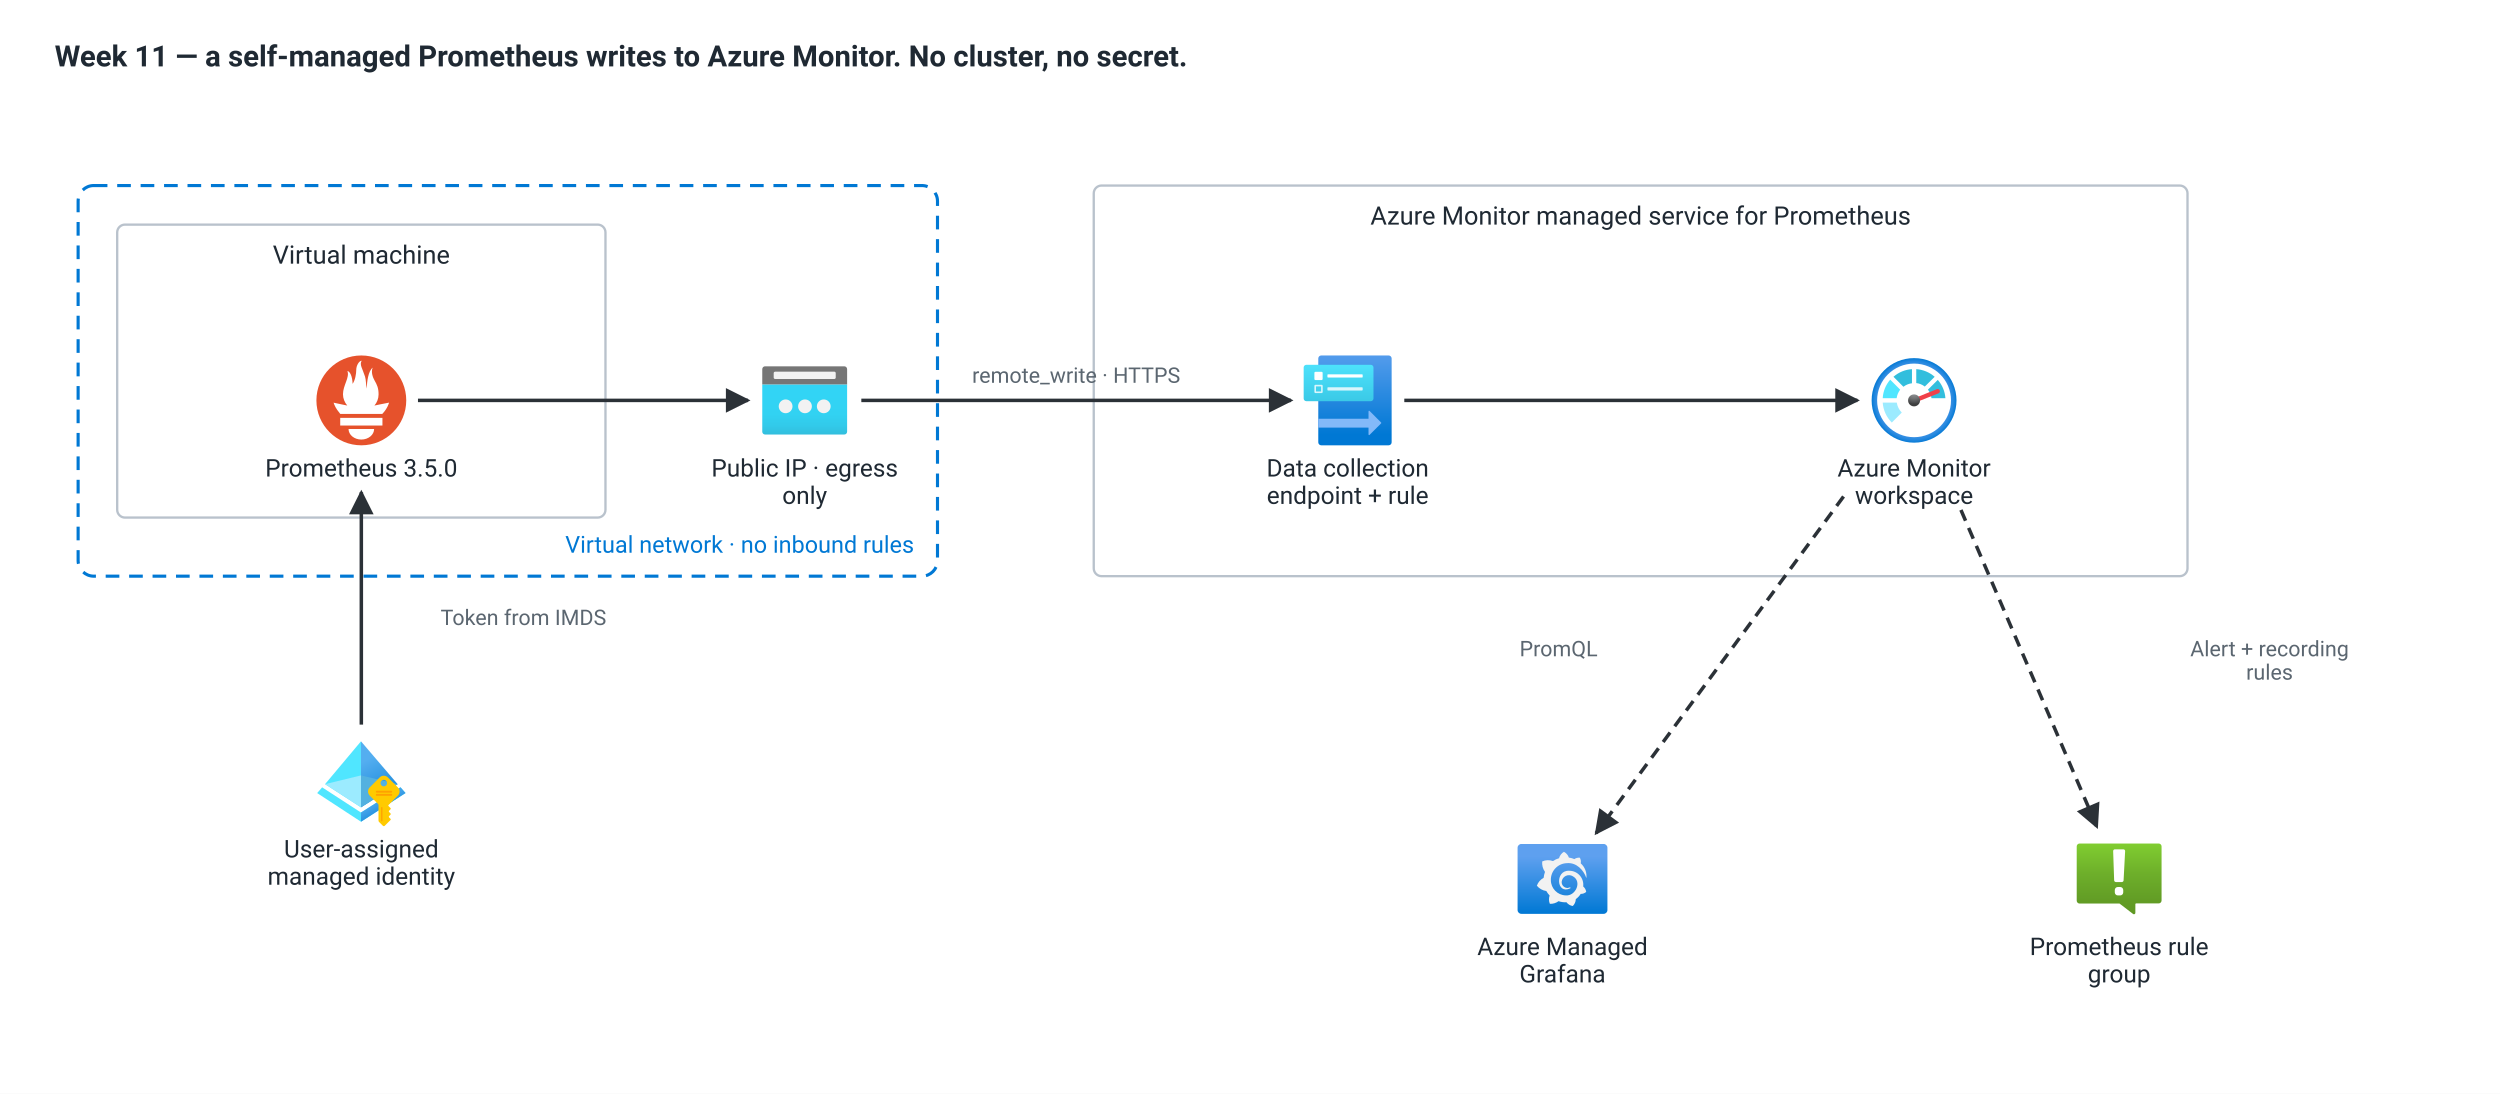
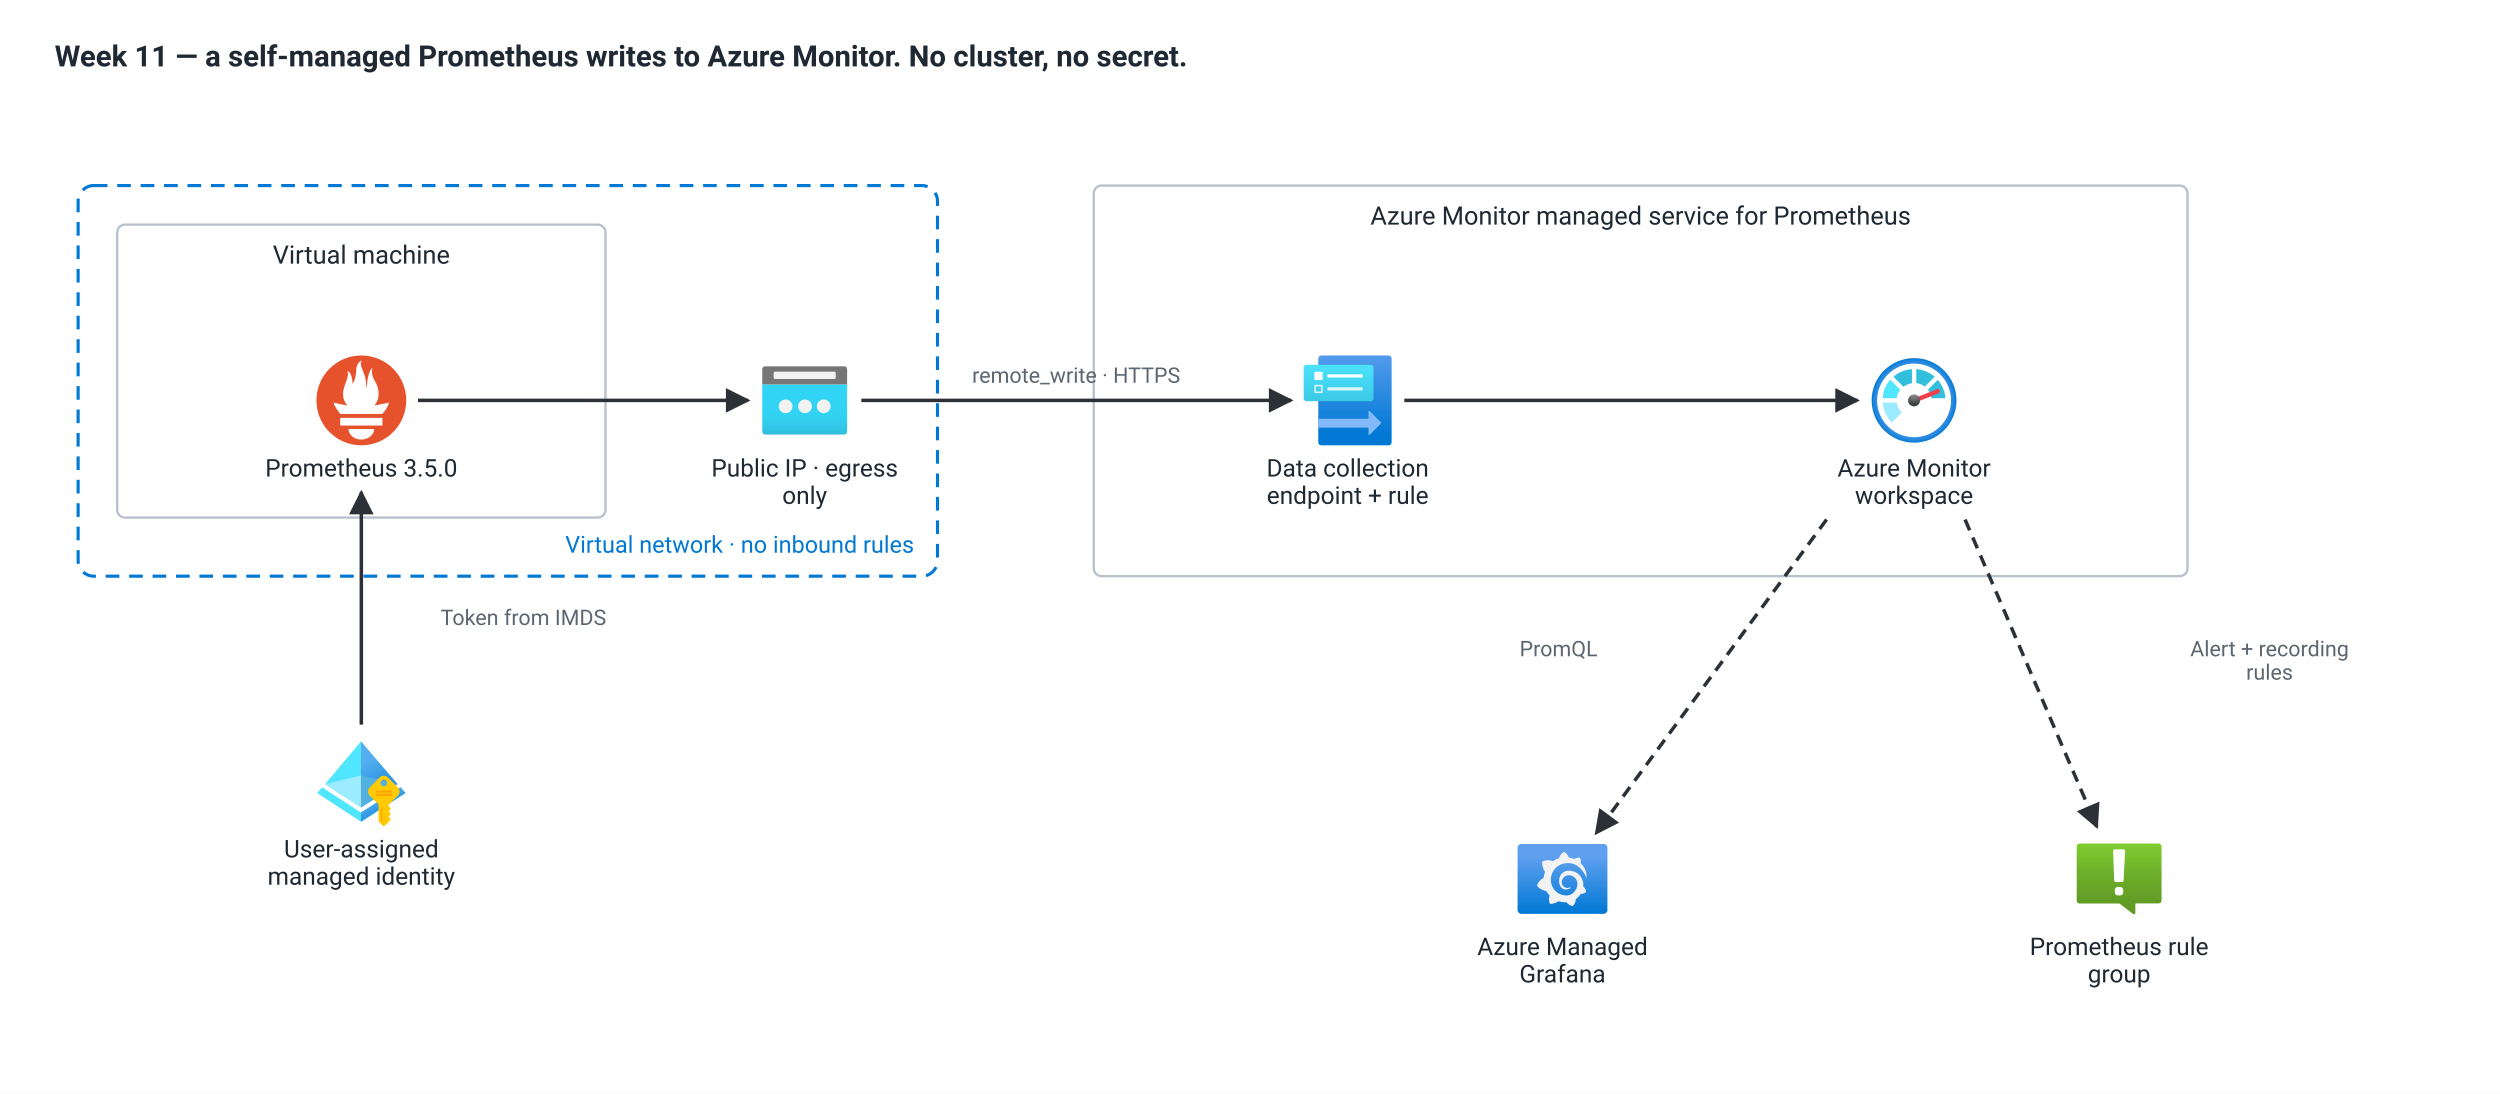
<svg xmlns="http://www.w3.org/2000/svg" viewBox="0 0 1280 560" width="1280" height="560" role="img" aria-label="Architecture diagram. Inside a virtual network with no inbound rules, a virtual machine runs self-managed Prometheus 3.5.0, and a public IP address provides egress only. A user-assigned managed identity below the virtual network supplies Prometheus with a token from the instance metadata service, so no credential is stored. Prometheus remote-writes over HTTPS into Azure Monitor managed service for Prometheus: the data collection endpoint supplies the URL host and the data collection rule is named in its path and accepts the write. The samples are stored in an Azure Monitor workspace, which holds Prometheus time series queried with PromQL. Azure Managed Grafana reads that workspace with PromQL, and a Prometheus rule group evaluates one alert rule and one recording rule against the same workspace, with no Kubernetes cluster named anywhere.">
  <defs>
    <marker id="arw" viewBox="0 0 10 10" refX="9" refY="5" markerWidth="7" markerHeight="7" orient="auto-start-reverse">
      <path d="M0,0 L10,5 L0,10 z" fill="#2b3137" />
    </marker>
  </defs>
  <rect x="0" y="0" width="1280" height="560" fill="#ffffff" />
  <text x="28" y="34" font-family="-apple-system, BlinkMacSystemFont, Segoe UI, Roboto, Helvetica, Arial, sans-serif" font-size="15" font-weight="700" fill="#1f2933">Week 11 — a self-managed Prometheus writes to Azure Monitor. No cluster, no secret.</text>
  <rect x="40" y="95" width="440" height="200" rx="8" fill="none" stroke="#0078d4" stroke-width="1.6" stroke-dasharray="7 5" />
  <text x="468" y="283" font-family="-apple-system, BlinkMacSystemFont, Segoe UI, Roboto, Helvetica, Arial, sans-serif" font-size="12" fill="#0078d4" text-anchor="end">Virtual network · no inbound rules</text>
  <rect x="60" y="115" width="250" height="150" rx="4" fill="#ffffff" stroke="#b9c2cc" stroke-width="1.2" />
  <text x="185.0" y="135" font-family="-apple-system, BlinkMacSystemFont, Segoe UI, Roboto, Helvetica, Arial, sans-serif" font-size="13" fill="#1f2933" text-anchor="middle">Virtual machine</text>
  <rect x="560" y="95" width="560" height="200" rx="4" fill="#ffffff" stroke="#b9c2cc" stroke-width="1.2" />
  <text x="840.0" y="115" font-family="-apple-system, BlinkMacSystemFont, Segoe UI, Roboto, Helvetica, Arial, sans-serif" font-size="13" fill="#1f2933" text-anchor="middle">Azure Monitor managed service for Prometheus</text>
  <path d="M185.0,371.0 L185.0,252.0" fill="none" stroke="#2b3137" stroke-width="1.8" marker-end="url(#arw)" />
  <text x="268" y="320" font-family="-apple-system, BlinkMacSystemFont, Segoe UI, Roboto, Helvetica, Arial, sans-serif" font-size="11" fill="#5b6670" text-anchor="middle">Token from IMDS</text>
  <path d="M214.0,205.0 L383.0,205.0" fill="none" stroke="#2b3137" stroke-width="1.8" marker-end="url(#arw)" />
  <path d="M441.0,205.0 L661.0,205.0" fill="none" stroke="#2b3137" stroke-width="1.8" marker-end="url(#arw)" />
  <text x="551" y="196" font-family="-apple-system, BlinkMacSystemFont, Segoe UI, Roboto, Helvetica, Arial, sans-serif" font-size="11" fill="#5b6670" text-anchor="middle">remote_write · HTTPS</text>
  <path d="M719.0,205.0 L951.0,205.0" fill="none" stroke="#2b3137" stroke-width="1.8" marker-end="url(#arw)" />
-   <path d="M943.9,254.2 L817.2,426.6" fill="none" stroke="#2b3137" stroke-width="1.8" stroke-dasharray="6 4" marker-end="url(#arw)" />
+   <path d="M935.2,266.0 L817.2,426.6" fill="none" stroke="#2b3137" stroke-width="1.8" stroke-dasharray="6 4" marker-end="url(#arw)" />
  <text x="798" y="336" font-family="-apple-system, BlinkMacSystemFont, Segoe UI, Roboto, Helvetica, Arial, sans-serif" font-size="11" fill="#5b6670" text-anchor="middle">PromQL</text>
-   <path d="M1004.0,261.1 L1073.6,423.3" fill="none" stroke="#2b3137" stroke-width="1.8" stroke-dasharray="6 4" marker-end="url(#arw)" />
+   <path d="M1006.1,266.0 L1073.6,423.3" fill="none" stroke="#2b3137" stroke-width="1.8" stroke-dasharray="6 4" marker-end="url(#arw)" />
  <text x="1162" y="336" font-family="-apple-system, BlinkMacSystemFont, Segoe UI, Roboto, Helvetica, Arial, sans-serif" font-size="11" fill="#5b6670" text-anchor="middle">Alert + recording</text>
  <text x="1162" y="348" font-family="-apple-system, BlinkMacSystemFont, Segoe UI, Roboto, Helvetica, Arial, sans-serif" font-size="11" fill="#5b6670" text-anchor="middle">rules</text>
  <g transform="translate(162.0,182.0) scale(2.555556)">
    <path d="M9,0C4.03,0,0,4.029,0,9s4.03,9,9,9,9-4.03,9-9S13.97,0,9,0ZM8.999,16.845c-1.414,0-2.56-.945-2.56-2.11h5.121c0,1.165-1.147,2.11-2.561,2.11ZM13.229,14.036H4.77v-1.534h8.459v1.534ZM13.199,11.712h0v.002H4.793c-.028-.032-.057-.064-.084-.097-.866-1.052-1.07-1.601-1.268-2.16-.003-.019,1.05.215,1.797.383,0,0,.384.089.946.191-.54-.632-.86-1.436-.86-2.258,0-1.804,1.384-3.381.885-4.655.486.04,1.006,1.026,1.041,2.567.517-.713.733-2.017.733-2.816,0-.828.546-1.789,1.091-1.822-.486.801.126,1.488.67,3.192.205.64.178,1.717.336,2.4.052-1.419.296-3.489,1.196-4.204-.397.9.059,2.027.371,2.568.503.873.808,1.535.808,2.787,0,.839-.31,1.629-.833,2.247.595-.111,1.005-.212,1.005-.212l1.93-.377s-.28,1.153-1.358,2.264Z" fill="#e6522c" />
  </g>
  <text x="185" y="244.0" font-family="-apple-system, BlinkMacSystemFont, Segoe UI, Roboto, Helvetica, Arial, sans-serif" font-size="12.5" fill="#1f2933" text-anchor="middle">Prometheus 3.5.0</text>
  <g transform="translate(389.0,182.0) scale(2.555556)">
    <defs>
      <linearGradient id="n1i0" x1="9" y1="15.83" x2="9" y2="5.79" gradientUnits="userSpaceOnUse">
        <stop offset="0" stop-color="#32bedd" />
        <stop offset="0.18" stop-color="#32caea" />
        <stop offset="0.41" stop-color="#32d2f2" />
        <stop offset="0.78" stop-color="#32d4f5" />
      </linearGradient>
    </defs>
    <path d="M.5,5.79h17a0,0,0,0,1,0,0v9.48a.57.57,0,0,1-.57.57H1.07a.57.57,0,0,1-.57-.57V5.79A0,0,0,0,1,.5,5.79Z" fill="url(#n1i0)" />
    <path d="M1.07,2.17H16.93a.57.57,0,0,1,.57.57V5.79a0,0,0,0,1,0,0H.5a0,0,0,0,1,0,0V2.73A.57.57,0,0,1,1.07,2.17Z" fill="#767676" />
    <circle cx="12.82" cy="10.19" r="1.38" fill="#f2f2f2" />
    <circle cx="9.06" cy="10.19" r="1.38" fill="#f2f2f2" />
    <circle cx="5.18" cy="10.19" r="1.38" fill="#f2f2f2" />
    <rect x="2.79" y="3.25" width="12.43" height="1.46" rx="0.28" fill="#f2f2f2" />
  </g>
  <text x="412" y="244.0" font-family="-apple-system, BlinkMacSystemFont, Segoe UI, Roboto, Helvetica, Arial, sans-serif" font-size="12.5" fill="#1f2933" text-anchor="middle">Public IP · egress</text>
  <text x="412" y="258.0" font-family="-apple-system, BlinkMacSystemFont, Segoe UI, Roboto, Helvetica, Arial, sans-serif" font-size="12.5" fill="#1f2933" text-anchor="middle">only</text>
  <g transform="translate(162.0,377.0) scale(2.555556)">
    <defs>
      <linearGradient id="n2i3" x1="13.18" y1="13.01" x2="8.63" y2="4.38" gradientUnits="userSpaceOnUse">
        <stop offset="0" stop-color="#1988d9" />
        <stop offset="0.9" stop-color="#54aef0" />
      </linearGradient>
      <linearGradient id="n2i0" x1="11.22" y1="10.5" x2="14.37" y2="15.93" gradientUnits="userSpaceOnUse">
        <stop offset="0.1" stop-color="#54aef0" />
        <stop offset="0.29" stop-color="#4fabee" />
        <stop offset="0.51" stop-color="#41a2e9" />
        <stop offset="0.74" stop-color="#2a93e0" />
        <stop offset="0.88" stop-color="#1988d9" />
      </linearGradient>
    </defs>
    <g>
      <polygon points="1.15 10.22 8.93 15.27 16.85 10.21 17.85 11.36 8.93 17.11 0.15 11.37 1.15 10.22" fill="#50e6ff" />
      <polygon points="1.73 9.58 8.93 1 16.28 9.59 8.93 14.23 1.73 9.58" fill="#fff" />
      <polygon points="8.93 1 8.93 14.23 1.73 9.58 8.93 1" fill="#50e6ff" />
      <polygon points="8.93 1 8.93 14.23 16.28 9.59 8.93 1" fill="url(#n2i3)" />
      <polygon points="8.93 7.83 16.28 9.59 8.93 14.23 8.93 7.83" fill="#53b1e0" />
      <polygon points="8.93 14.23 1.73 9.58 8.93 7.83 8.93 14.23" fill="#9cebff" />
      <polygon points="8.93 17.11 17.85 11.36 16.85 10.21 8.93 15.27 8.93 17.11" fill="url(#n2i0)" />
      <g>
        <path id="n2i4" d="M16.32,11.88a1.16,1.16,0,0,0,0-1.65h0l-2-2a1.16,1.16,0,0,0-1.64,0h0l-2,2a1.18,1.18,0,0,0,0,1.65l1.67,1.67a.32.32,0,0,1,.09.23v3.1a.36.36,0,0,0,.12.28l.76.76a.25.25,0,0,0,.37,0l.73-.73h0l.44-.44a.15.15,0,0,0,0-.21l-.31-.31a.16.16,0,0,1,0-.24l.31-.31a.16.16,0,0,0,0-.22l-.31-.31a.15.15,0,0,1,0-.23l.31-.32a.15.15,0,0,0,0-.21l-.44-.44v-.16ZM13.5,8.71a.66.66,0,1,1-.66.66.66.66,0,0,1,.66-.66Z" fill="#ffca00" />
        <path id="n2i5" d="M13,17h0a.14.14,0,0,0,.24-.11V14.33a.16.16,0,0,0-.06-.13h0a.14.14,0,0,0-.22.13v2.51A.15.15,0,0,0,13,17Z" fill="#ff9300" opacity="0.75" />
        <rect id="n2i1" x="11.9" y="10.9" width="3.29" height="0.39" rx="0.18" fill="#ff9300" opacity="0.75" />
        <rect id="n2i2" x="11.9" y="11.53" width="3.29" height="0.39" rx="0.18" fill="#ff9300" opacity="0.75" />
      </g>
    </g>
  </g>
  <text x="185" y="439.0" font-family="-apple-system, BlinkMacSystemFont, Segoe UI, Roboto, Helvetica, Arial, sans-serif" font-size="12.5" fill="#1f2933" text-anchor="middle">User-assigned</text>
  <text x="185" y="453.0" font-family="-apple-system, BlinkMacSystemFont, Segoe UI, Roboto, Helvetica, Arial, sans-serif" font-size="12.5" fill="#1f2933" text-anchor="middle">managed identity</text>
  <g transform="translate(667.0,182.0) scale(2.555556)">
    <defs>
      <linearGradient id="n3i1" x1="10.463" y1="15.888" x2="10.463" y2="-2.112" gradientUnits="userSpaceOnUse">
        <stop offset="0" stop-color="#0078d4" />
        <stop offset="1" stop-color="#5ea0ef" />
      </linearGradient>
      <linearGradient id="n3i0" x1="7.179" y1="0.537" x2="7.179" y2="12.51" gradientUnits="userSpaceOnUse">
        <stop offset="0" stop-color="#50e6ff" />
        <stop offset="1" stop-color="#32bedd" />
      </linearGradient>
    </defs>
    <rect x="3.113" width="14.7" height="18" rx="0.6" fill="url(#n3i1)" />
    <rect x="0.187" y="1.867" width="13.985" height="7.291" rx="0.541" fill="url(#n3i0)" />
    <path d="M11.887,4.423H5.069a.122.122,0,0,1-.124-.12V3.9a.123.123,0,0,1,.123-.123h6.818a.124.124,0,0,1,.124.123v.4a.122.122,0,0,1-.122.123Zm-7.9.291V3.488a.212.212,0,0,0-.212-.212H2.547a.212.212,0,0,0-.212.211h0V4.714a.211.211,0,0,0,.211.211H3.773a.211.211,0,0,0,.212-.211Z" fill="#fff" />
    <path d="M11.886,7.023H5.069A.124.124,0,0,1,4.945,6.9h0V6.494a.124.124,0,0,1,.124-.124h6.816a.125.125,0,0,1,.124.124v.4a.125.125,0,0,1-.123.125ZM3.68,6.194H2.657v1.02H3.68V6.194m.107-.321A.216.216,0,0,1,4,6.087V7.32a.214.214,0,0,1-.214.213H2.55a.213.213,0,0,1-.213-.213V6.083A.213.213,0,0,1,2.55,5.87Z" fill="#fff" opacity="0.8" />
    <path d="M13.382,11.108a.121.121,0,0,0-.084-.035.118.118,0,0,0-.117.119v1.365h0v.122H3.113v1.773H13.181v1.385a.118.118,0,0,0,.2.084L15.705,13.6l0,0a.117.117,0,0,0,0-.166Z" fill="#83b9f9" />​
</g>
  <text x="690" y="244.0" font-family="-apple-system, BlinkMacSystemFont, Segoe UI, Roboto, Helvetica, Arial, sans-serif" font-size="12.5" fill="#1f2933" text-anchor="middle">Data collection</text>
  <text x="690" y="258.0" font-family="-apple-system, BlinkMacSystemFont, Segoe UI, Roboto, Helvetica, Arial, sans-serif" font-size="12.5" fill="#1f2933" text-anchor="middle">endpoint + rule</text>
  <g transform="translate(957.0,182.0) scale(2.555556)">
    <defs>
      <radialGradient id="n4i1" cx="5.72" cy="7.45" r="8.42" gradientTransform="translate(3.23 1.51) scale(1.01 1.01)" gradientUnits="userSpaceOnUse">
        <stop offset="0.18" stop-color="#5ea0ef" />
        <stop offset="0.56" stop-color="#5c9fee" />
        <stop offset="0.69" stop-color="#559ced" />
        <stop offset="0.78" stop-color="#4a97e9" />
        <stop offset="0.86" stop-color="#3990e4" />
        <stop offset="0.93" stop-color="#2387de" />
        <stop offset="0.99" stop-color="#087bd6" />
        <stop offset="1" stop-color="#0078d4" />
      </radialGradient>
      <radialGradient id="n4i0" cx="28.18" cy="202.29" r="2.7" gradientTransform="translate(-17.77 -185.01) scale(0.95)" gradientUnits="userSpaceOnUse">
        <stop offset="0.19" stop-color="#8c8e90" />
        <stop offset="0.35" stop-color="#848688" />
        <stop offset="0.6" stop-color="#6e7071" />
        <stop offset="0.91" stop-color="#4a4b4c" />
        <stop offset="1" stop-color="#3e3f3f" />
      </radialGradient>
    </defs>
    <ellipse cx="9" cy="9" rx="8.5" ry="8.47" fill="url(#n4i1)" />
    <ellipse cx="9" cy="9" rx="7.4" ry="7.37" fill="#fff" />
    <path d="M2.72,9.44a6.24,6.24,0,0,0,1.82,4l2-2a3.53,3.53,0,0,1-1-2Z" fill="#9cebff" />
    <path d="M13.13,4.27A6.25,6.25,0,0,0,9.44,2.74V5.53a3.41,3.41,0,0,1,1.71.7Z" fill="#32bedd" />
    <path d="M4.87,4.27l2,2a3.41,3.41,0,0,1,1.71-.7V2.74A6.25,6.25,0,0,0,4.87,4.27Z" fill="#32bedd" />
    <path d="M11.78,6.85a3.6,3.6,0,0,1,.71,1.71h2.79a6.16,6.16,0,0,0-1.53-3.67Z" fill="#32bedd" />
    <path d="M6.22,6.85l-2-2A6.16,6.16,0,0,0,2.72,8.56H5.51A3.6,3.6,0,0,1,6.22,6.85Z" fill="#50e6ff" />
    <path d="M14.14,7a.45.45,0,0,0-.57-.25L9.45,8.41l.32.81,4.12-1.63A.44.44,0,0,0,14.14,7Z" fill="#f04049" />
    <ellipse cx="9" cy="9" rx="1.2" ry="1.2" fill="url(#n4i0)" />
  </g>
  <text x="980" y="244.0" font-family="-apple-system, BlinkMacSystemFont, Segoe UI, Roboto, Helvetica, Arial, sans-serif" font-size="12.5" fill="#1f2933" text-anchor="middle">Azure Monitor</text>
  <text x="980" y="258.0" font-family="-apple-system, BlinkMacSystemFont, Segoe UI, Roboto, Helvetica, Arial, sans-serif" font-size="12.5" fill="#1f2933" text-anchor="middle">workspace</text>
  <g transform="translate(777.0,427.0) scale(2.555556)">
    <defs>
      <linearGradient id="n5i0" x1="9" y1="2" x2="9" y2="16" gradientUnits="userSpaceOnUse">
        <stop offset="0.18" stop-color="#5ea0ef" />
        <stop offset="1" stop-color="#0078d4" />
      </linearGradient>
    </defs>
    <g id="n5i1">
      <g>
        <rect y="2" width="18" height="14" rx="0.76" fill="url(#n5i0)" />
        <path d="M8.318,4.81s-.004.016-.009.043a3.97,3.97,0,0,0-1.213.573A2.829,2.829,0,0,0,4.934,5.5a3.092,3.092,0,0,0,.559,2.097A5.249,5.249,0,0,0,5.218,8.789a2.797,2.797,0,0,0-1.354,1.573,2.979,2.979,0,0,0,1.888,1.065l.003-.002a4.409,4.409,0,0,0,.668.903,2.348,2.348,0,0,0,.045,1.665,2.708,2.708,0,0,0,1.742-.531,4.385,4.385,0,0,0,1.587.223,1.952,1.952,0,0,0,1.262.746,2.011,2.011,0,0,0,.605-1.33h0l-.001-.027h0l-.002-.028a3.514,3.514,0,0,0,.984-1.041,1.6,1.6,0,0,0,1.103-.401,1.682,1.682,0,0,0-.572-1.065h0l-.016-.011h0l-.014-.009a2.808,2.808,0,0,0-2.852-3.153c-2.835-.103-2.531,4.888.284,3.512.173-.416-.484.024-.662-.069A1.168,1.168,0,0,1,8.834,9.58a1.47,1.47,0,0,1,2.255-1.1c1.883,1.053.537,3.992-1.429,3.827.014,0-.002,0-.002-.001a3.067,3.067,0,0,1-2.99-3.049A3.306,3.306,0,0,1,9.867,5.844C11.784,5.662,13.24,7.22,13.785,8.831a3.441,3.441,0,0,0-1.134-2.95,1.581,1.581,0,0,0-.186-1.134,1.68,1.68,0,0,0-1.094.281,4.253,4.253,0,0,0-1.095-.304A2.033,2.033,0,0,0,9.29,3.57a2.157,2.157,0,0,0-.972,1.24" fill="#f2f2f2" />
      </g>
    </g>
  </g>
  <text x="800" y="489.0" font-family="-apple-system, BlinkMacSystemFont, Segoe UI, Roboto, Helvetica, Arial, sans-serif" font-size="12.5" fill="#1f2933" text-anchor="middle">Azure Managed</text>
  <text x="800" y="503.0" font-family="-apple-system, BlinkMacSystemFont, Segoe UI, Roboto, Helvetica, Arial, sans-serif" font-size="12.5" fill="#1f2933" text-anchor="middle">Grafana</text>
  <g transform="translate(1062.0,427.0) scale(2.555556)">
    <defs>
      <linearGradient id="n6i0" x1="9" y1="17.2" x2="9" y2="-3.28" gradientUnits="userSpaceOnUse">
        <stop offset="0" stop-color="#5e9624" />
        <stop offset="0.18" stop-color="#629c25" />
        <stop offset="0.44" stop-color="#6dae2a" />
        <stop offset="0.73" stop-color="#7fcb30" />
        <stop offset="0.82" stop-color="#86d633" />
      </linearGradient>
    </defs>
    <g>
      <path d="M17.5,2.5V13.33a.58.58,0,0,1-.58.58H12.4a.15.15,0,0,0-.15.14V15.8a.28.28,0,0,1-.45.23L9.08,13.94l-.09,0H1.08a.58.58,0,0,1-.58-.58V2.5a.58.58,0,0,1,.58-.59H16.92A.58.58,0,0,1,17.5,2.5Z" fill="url(#n6i0)" />
      <path d="M9.54,9.63H8.38A.36.36,0,0,1,8,9.29L7.8,3.43a.35.35,0,0,1,.35-.36h1.7a.35.35,0,0,1,.35.37L9.89,9.3A.35.35,0,0,1,9.54,9.63Z" fill="#fff" />
      <rect x="8.13" y="10.62" width="1.69" height="1.69" rx="0.61" fill="#fff" />
    </g>
  </g>
  <text x="1085" y="489.0" font-family="-apple-system, BlinkMacSystemFont, Segoe UI, Roboto, Helvetica, Arial, sans-serif" font-size="12.5" fill="#1f2933" text-anchor="middle">Prometheus rule</text>
  <text x="1085" y="503.0" font-family="-apple-system, BlinkMacSystemFont, Segoe UI, Roboto, Helvetica, Arial, sans-serif" font-size="12.5" fill="#1f2933" text-anchor="middle">group</text>
</svg>
